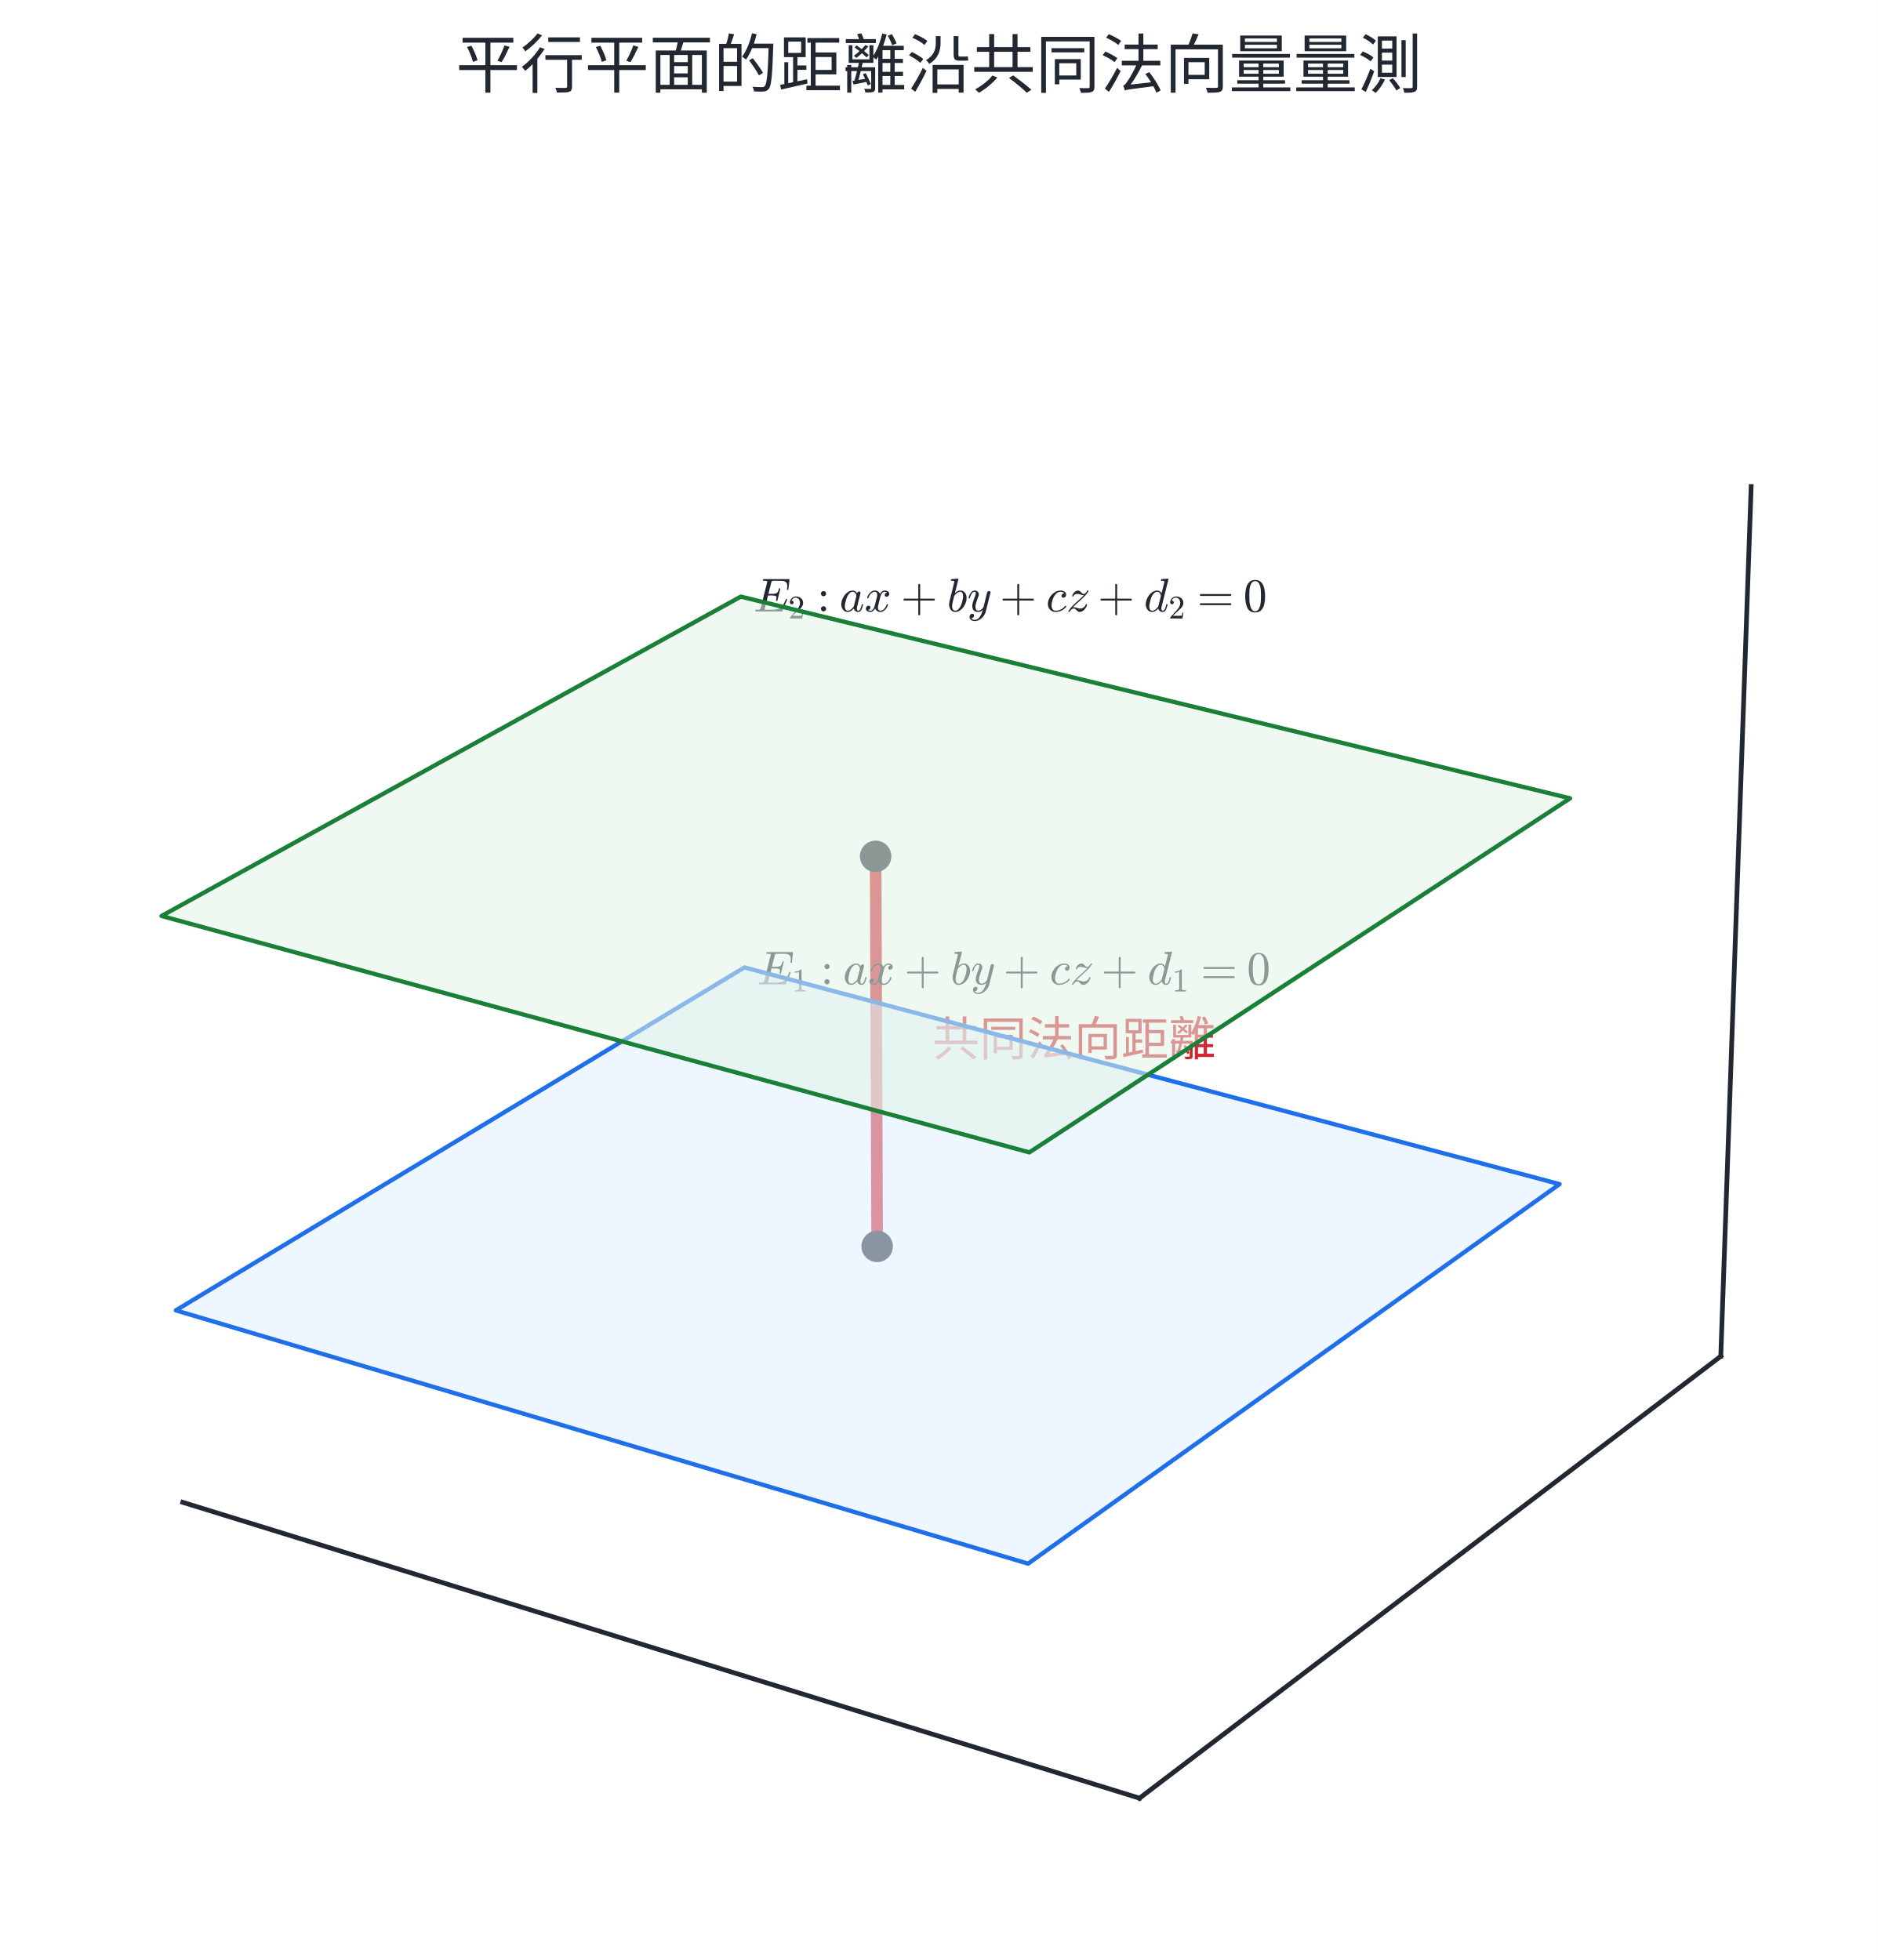
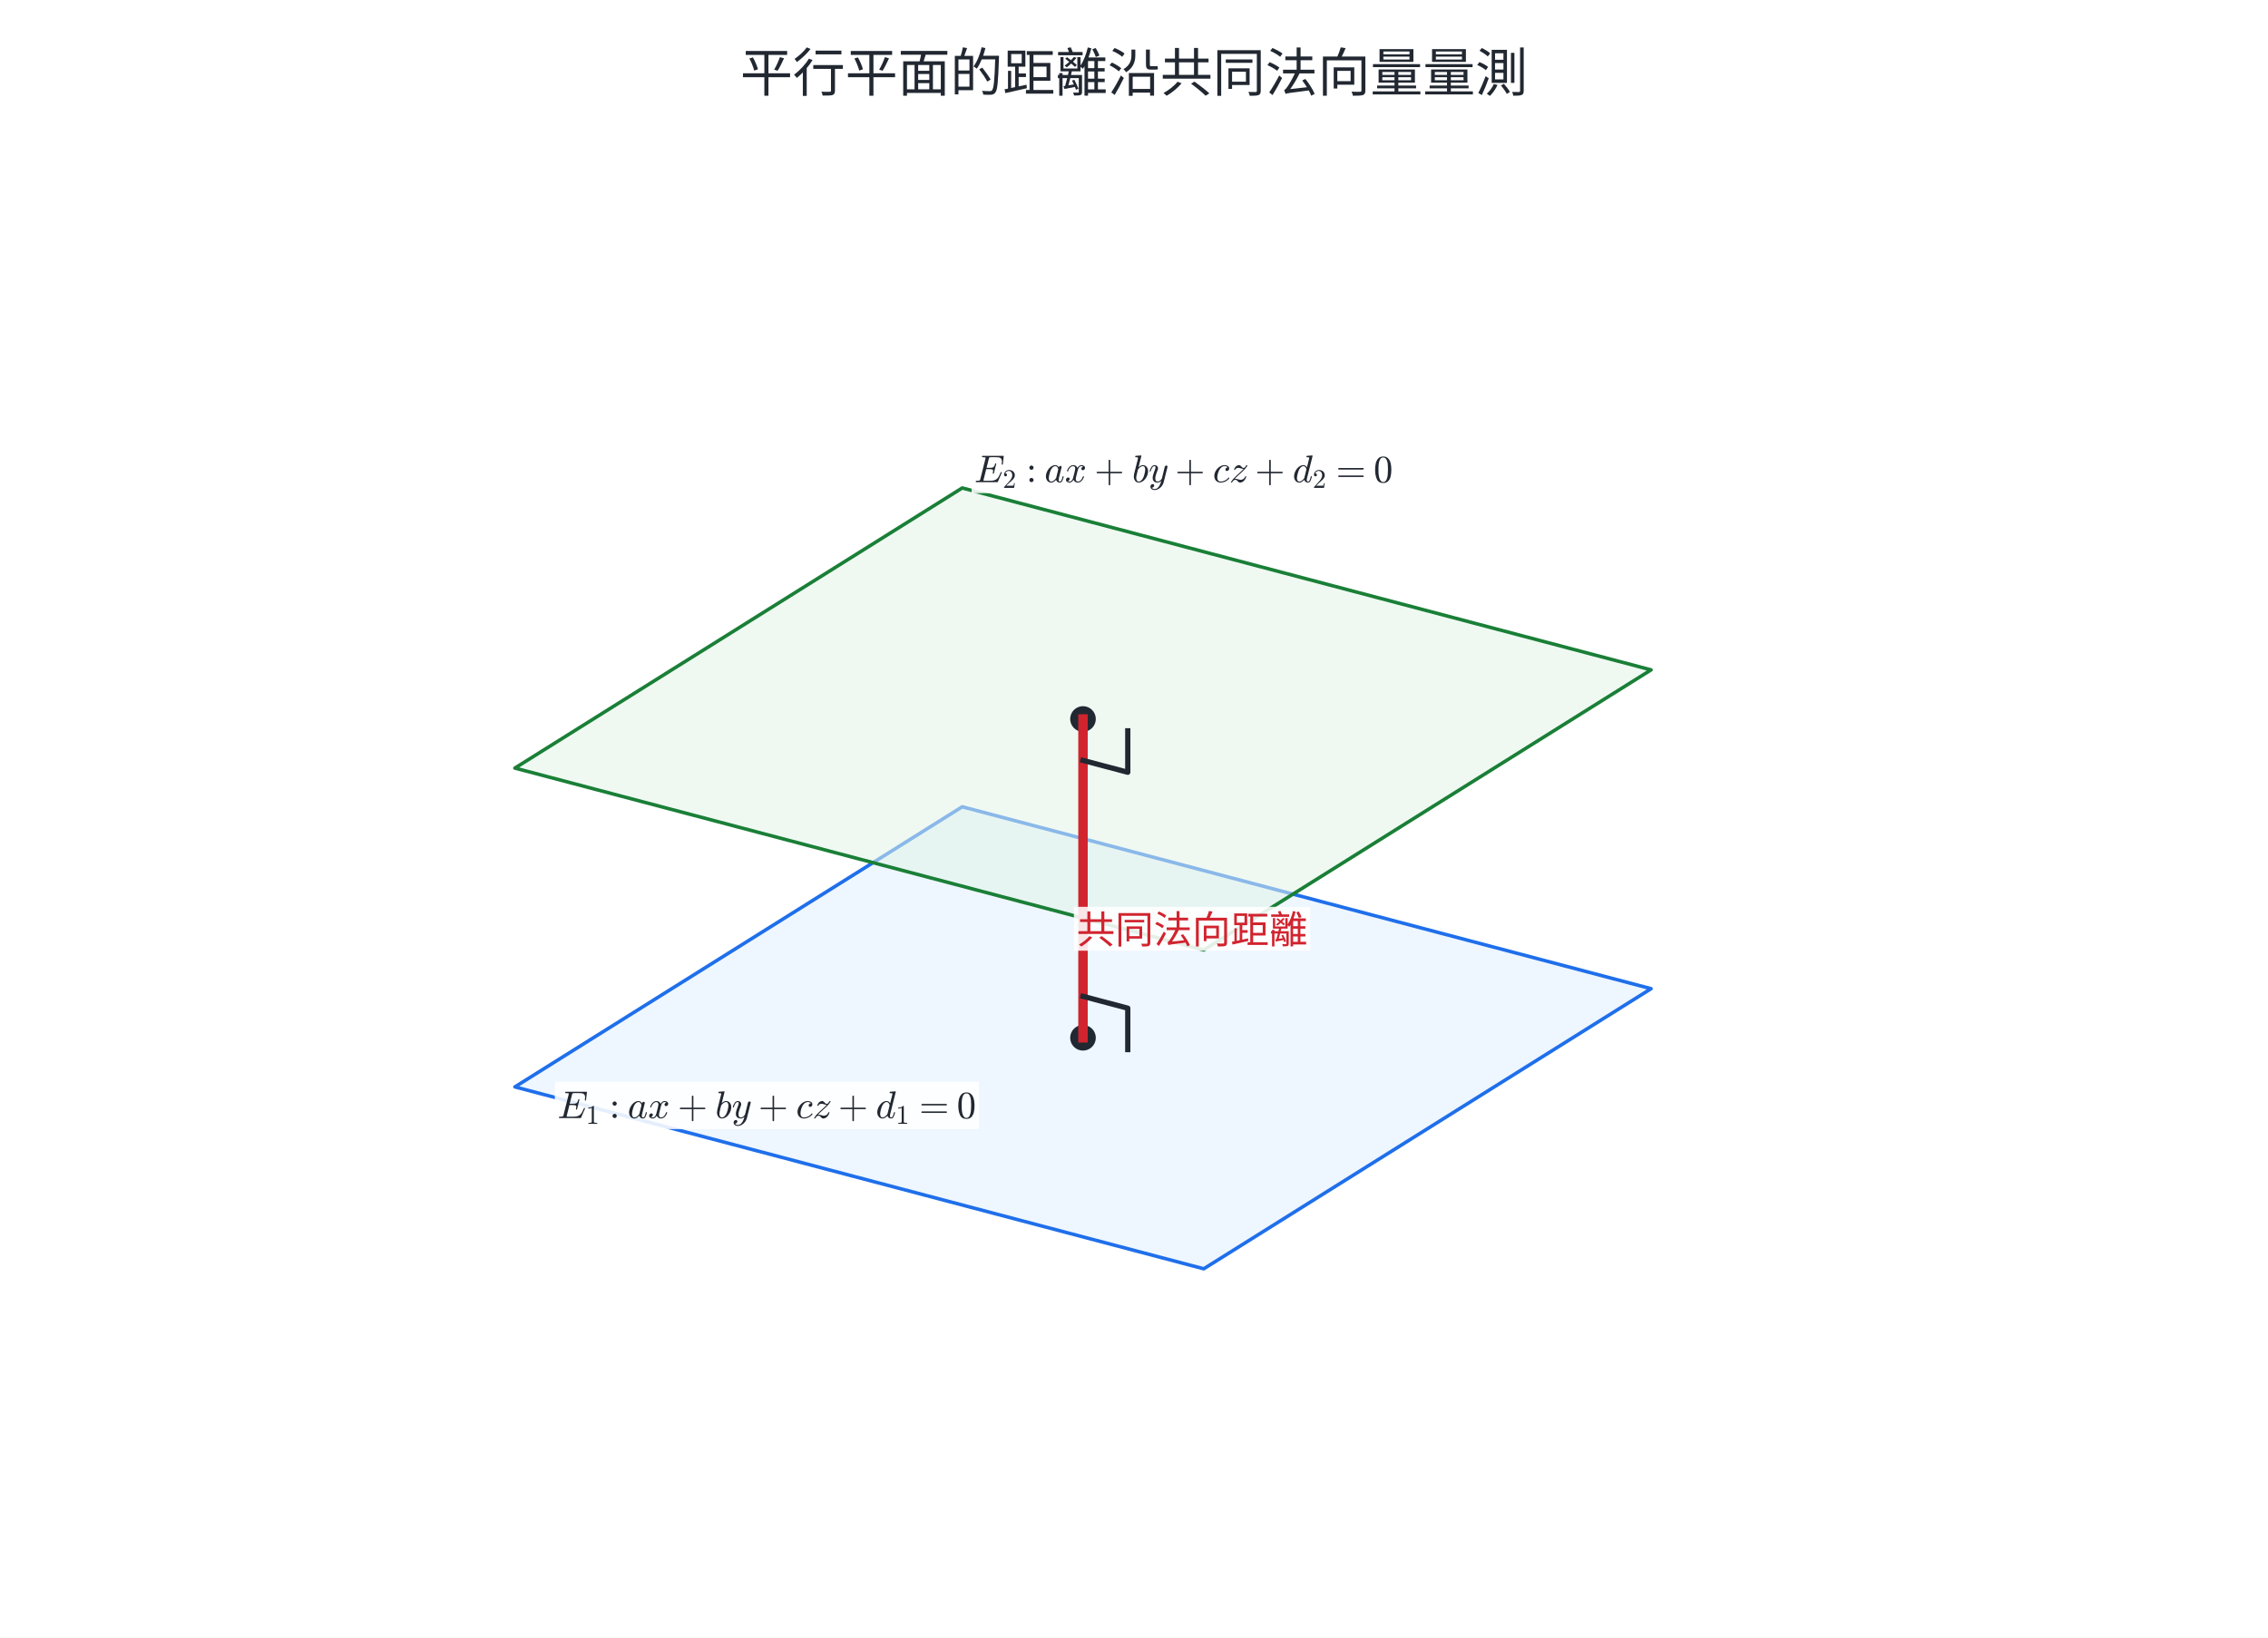
- <svg xmlns="http://www.w3.org/2000/svg" xmlns:xlink="http://www.w3.org/1999/xlink" width="437.28pt" height="456.48pt" viewBox="0 0 437.28 456.48" version="1.1">
+ <svg xmlns="http://www.w3.org/2000/svg" xmlns:xlink="http://www.w3.org/1999/xlink" width="648pt" height="468pt" viewBox="0 0 648 468" version="1.1">
  <defs>
    <style type="text/css">*{stroke-linejoin: round; stroke-linecap: butt}</style>
  </defs>
  <g id="figure_1">
    <g id="patch_1">
-       <path d="M 0 456.48 L 437.28 456.48 L 437.28 0 L 0 0 z " style="fill: #ffffff" />
+       <path d="M 0 468 L 648 468 L 648 0 L 0 0 z " style="fill: #ffffff" />
    </g>
    <g id="patch_2">
-       <path d="M 7.2 449.28 L 430.08 449.28 L 430.08 26.4 L 7.2 26.4 z " style="fill: #ffffff" />
-     </g>
-     <g id="pane3d_1">
-       <g id="patch_3">
-         <path d="M 42.563 349.89 L 188.842 257.956 L 187.496 64.252 L 35.037 142.22 " style="fill: none; opacity: 0" />
-       </g>
-     </g>
-     <g id="pane3d_2">
-       <g id="patch_4">
-         <path d="M 188.842 257.956 L 400.7 315.87 L 407.773 113.307 L 187.496 64.252 " style="fill: none; opacity: 0" />
-       </g>
-     </g>
-     <g id="pane3d_3">
-       <g id="patch_5">
-         <path d="M 42.563 349.89 L 265.34 418.794 L 400.7 315.87 L 188.842 257.956 " style="fill: none; opacity: 0" />
-       </g>
-     </g>
-     <g id="axis3d_1">
-       <g id="line2d_1">
-         <path d="M 42.563 349.89 L 265.34 418.794 " style="fill: none; stroke: #222831; stroke-width: 1.1; stroke-linecap: square" />
-       </g>
-     </g>
-     <g id="axis3d_2">
-       <g id="line2d_2">
-         <path d="M 400.7 315.87 L 265.34 418.794 " style="fill: none; stroke: #222831; stroke-width: 1.1; stroke-linecap: square" />
-       </g>
-     </g>
-     <g id="axis3d_3">
-       <g id="line2d_3">
-         <path d="M 400.7 315.87 L 407.773 113.307 " style="fill: none; stroke: #222831; stroke-width: 1.1; stroke-linecap: square" />
-       </g>
+       <path d="M 112.56 455.04 L 535.44 455.04 L 535.44 32.16 L 112.56 32.16 z " style="fill: #ffffff" />
    </g>
    <g id="axes_1">
-       <g id="line2d_4">
-         <path d="M 204.254 290.28 L 203.894 199.438 " clip-path="url(#p8ca5de305f)" style="fill: none; stroke: #d1242f; stroke-width: 2.7; stroke-linecap: square" />
+       <g id="Poly3DCollection_1">
+         <defs>
+           <path id="ma5ad730519" d="M 147.113 -157.382 L 343.926 -105.397 L 471.738 -185.447 L 274.925 -237.433 z " style="stroke: #1f6feb" />
+         </defs>
+         <g clip-path="url(#p10d3ced68f)">
+           <use xlink:href="#ma5ad730519" x="0" y="468" style="fill: #dfeeff; fill-opacity: 0.55; stroke: #1f6feb" />
+         </g>
+       </g>
+       <g id="Poly3DCollection_2">
+         <defs>
+           <path id="m29f1e0d030" d="M 147.113 -248.495 L 343.926 -196.51 L 471.738 -276.561 L 274.925 -328.546 z " style="stroke: #1a7f37" />
+         </defs>
+         <g clip-path="url(#p10d3ced68f)">
+           <use xlink:href="#m29f1e0d030" x="0" y="468" style="fill: #e2f3e7; fill-opacity: 0.55; stroke: #1a7f37" />
+         </g>
      </g>
      <g id="Path3DCollection_1">
        <defs>
          <path id="m7be33abe9b" d="M 0 3.162 C 0.839 3.162 1.643 2.829 2.236 2.236 C 2.829 1.643 3.162 0.839 3.162 0 C 3.162 -0.839 2.829 -1.643 2.236 -2.236 C 1.643 -2.829 0.839 -3.162 0 -3.162 C -0.839 -3.162 -1.643 -2.829 -2.236 -2.236 C -2.829 -1.643 -3.162 -0.839 -3.162 0 C -3.162 0.839 -2.829 1.643 -2.236 2.236 C -1.643 2.829 -0.839 3.162 0 3.162 z " style="stroke: #222831" />
        </defs>
-         <g clip-path="url(#p8ca5de305f)">
-           <use xlink:href="#m7be33abe9b" x="204.254" y="290.28" style="fill: #222831; stroke: #222831" />
+         <g clip-path="url(#p10d3ced68f)">
+           <use xlink:href="#m7be33abe9b" x="309.426" y="296.585" style="fill: #222831; stroke: #222831" />
        </g>
      </g>
+       <g id="Path3DCollection_2">
+         <g clip-path="url(#p10d3ced68f)">
+           <use xlink:href="#m7be33abe9b" x="309.426" y="205.472" style="fill: #222831; stroke: #222831" />
+         </g>
+       </g>
+       <g id="line2d_1">
+         <path d="M 309.426 296.585 L 309.426 205.472 " clip-path="url(#p10d3ced68f)" style="fill: none; stroke: #d1242f; stroke-width: 2.7; stroke-linecap: square" />
+       </g>
+       <g id="line2d_2">
+         <path d="M 322.218 299.964 L 322.218 288.12 L 309.426 284.74 " clip-path="url(#p10d3ced68f)" style="fill: none; stroke: #222831; stroke-width: 1.5; stroke-linecap: square" />
+       </g>
+       <g id="line2d_3">
+         <path d="M 322.218 208.851 L 322.218 220.696 L 309.426 217.317 " clip-path="url(#p10d3ced68f)" style="fill: none; stroke: #222831; stroke-width: 1.5; stroke-linecap: square" />
+       </g>
      <g id="text_1">
-         <g style="fill: #d1242f" transform="translate(217.1008 245.8679) scale(0.11 -0.11)">
+         <g id="patch_3">
+           <path d="M 306.832 271.699 L 374.372 271.699 L 374.372 259.159 L 306.832 259.159 z " style="fill: #ffffff; opacity: 0.88" />
+         </g>
+         <g style="fill: #d1242f" transform="translate(307.6023 269.6087) scale(0.11 -0.11)">
          <defs>
            <path id="NotoSansCJKtc-Regular-2aa6" d="M 3757 960 C 4365 512 5146 -128 5530 -512 L 5984 -218 C 5568 173 4768 781 4179 1210 L 3757 960 z M 2106 1197 C 1747 717 1024 160 397 -179 C 506 -262 678 -416 774 -518 C 1421 -147 2144 448 2605 1005 L 2106 1197 z M 570 4019 L 570 3558 L 1792 3558 L 1792 2035 L 307 2035 L 307 1568 L 6118 1568 L 6118 2035 L 4608 2035 L 4608 3558 L 5888 3558 L 5888 4019 L 4608 4019 L 4608 5318 L 4115 5318 L 4115 4019 L 2285 4019 L 2285 5318 L 1792 5318 L 1792 4019 L 570 4019 z M 2285 2035 L 2285 3558 L 4115 3558 L 4115 2035 L 2285 2035 z " transform="scale(0.015625)" />
            <path id="NotoSansCJKtc-Regular-2eb1" d="M 1587 3917 L 1587 3501 L 4838 3501 L 4838 3917 L 1587 3917 z M 2355 2419 L 4045 2419 L 4045 1203 L 2355 1203 L 2355 2419 z M 1914 2829 L 1914 326 L 2355 326 L 2355 794 L 4493 794 L 4493 2829 L 1914 2829 z M 563 5043 L 563 -525 L 1030 -525 L 1030 4589 L 5376 4589 L 5376 102 C 5376 -13 5338 -51 5222 -58 C 5114 -58 4742 -64 4339 -51 C 4416 -173 4486 -390 4512 -518 C 5062 -518 5389 -506 5581 -429 C 5779 -352 5850 -198 5850 96 L 5850 5043 L 563 5043 z " transform="scale(0.015625)" />
            <path id="NotoSansCJKtc-Regular-5acf" d="M 608 4960 C 1037 4768 1562 4461 1824 4237 L 2099 4640 C 1830 4851 1293 5139 877 5306 L 608 4960 z M 269 3219 C 685 3040 1197 2739 1453 2528 L 1722 2925 C 1459 3136 934 3411 531 3578 L 269 3219 z M 486 -102 L 890 -429 C 1267 166 1715 966 2054 1645 L 1702 1958 C 1331 1235 826 390 486 -102 z M 2470 -288 C 2643 -211 2912 -166 5306 134 C 5434 -102 5536 -326 5600 -506 L 6022 -288 C 5830 211 5344 973 4890 1536 L 4506 1350 C 4698 1101 4896 813 5075 525 L 3046 301 C 3443 838 3846 1523 4179 2208 L 5997 2208 L 5997 2662 L 4307 2662 L 4307 3821 L 5734 3821 L 5734 4275 L 4307 4275 L 4307 5376 L 3827 5376 L 3827 4275 L 2451 4275 L 2451 3821 L 3827 3821 L 3827 2662 L 2170 2662 L 2170 2208 L 3603 2208 C 3283 1485 2854 800 2714 608 C 2554 371 2432 224 2304 192 C 2362 58 2445 -186 2470 -288 z " transform="scale(0.015625)" />
            <path id="NotoSansCJKtc-Regular-2eb8" d="M 2803 5389 C 2714 5062 2554 4614 2394 4269 L 634 4269 L 634 -512 L 1107 -512 L 1107 3802 L 5325 3802 L 5325 128 C 5325 13 5286 -26 5158 -26 C 5024 -32 4582 -38 4122 -13 C 4192 -154 4262 -378 4288 -512 C 4877 -512 5274 -506 5504 -429 C 5728 -346 5805 -192 5805 128 L 5805 4269 L 2925 4269 C 3085 4576 3258 4947 3398 5293 L 2803 5389 z M 2387 2522 L 4006 2522 L 4006 1267 L 2387 1267 L 2387 2522 z M 1946 2950 L 1946 371 L 2387 371 L 2387 832 L 4454 832 L 4454 2950 L 1946 2950 z " transform="scale(0.015625)" />
            <path id="NotoSansCJKtc-Regular-f56e" d="M 1030 4570 L 2310 4570 L 2310 3450 L 1030 3450 L 1030 4570 z M 2931 4922 L 2931 4467 L 3270 4467 L 3270 192 L 2829 192 L 2829 -262 L 6163 -262 L 6163 192 L 3744 192 L 3744 1312 L 5805 1312 L 5805 3488 L 3744 3488 L 3744 4467 L 6093 4467 L 6093 4922 L 2931 4922 z M 3744 3040 L 5338 3040 L 5338 1754 L 3744 1754 L 3744 3040 z M 224 275 L 314 -192 C 1024 -32 2010 192 2938 403 L 2899 832 L 1939 627 L 1939 1766 L 2829 1766 L 2829 2202 L 1939 2202 L 1939 3027 L 2758 3027 L 2758 4992 L 602 4992 L 602 3027 L 1510 3027 L 1510 538 L 1024 435 L 1024 2522 L 640 2522 L 640 352 L 224 275 z " transform="scale(0.015625)" />
            <path id="NotoSansCJKtc-Regular-a997" d="M 4518 5158 C 4678 4864 4870 4461 4947 4211 L 5389 4390 C 5299 4634 5107 5011 4934 5306 L 4518 5158 z M 1478 5306 C 1549 5158 1613 4979 1664 4819 L 346 4819 L 346 4422 L 3334 4422 L 3334 4819 L 2125 4819 C 2067 4998 1971 5222 1888 5395 L 1478 5306 z M 1005 659 L 1126 307 L 2394 563 L 2528 218 L 2829 339 C 2733 614 2515 1082 2330 1434 L 2042 1338 L 2266 870 L 1606 755 L 1830 1638 L 2867 1638 L 2867 -38 C 2867 -109 2842 -128 2771 -134 C 2694 -134 2451 -134 2176 -122 C 2227 -230 2278 -384 2291 -486 C 2675 -486 2918 -486 3066 -429 C 3226 -365 3264 -256 3264 -45 L 3264 2022 L 1920 2022 L 2022 2458 L 3085 2458 L 3085 3014 C 3181 2938 3309 2835 3366 2771 C 3437 2874 3501 2982 3565 3091 L 3565 -499 L 3994 -499 L 3994 -179 L 6150 -179 L 6150 262 L 5203 262 L 5203 1152 L 6029 1152 L 6029 1568 L 5203 1568 L 5203 2445 L 6022 2445 L 6022 2854 L 5203 2854 L 5203 3718 L 6106 3718 L 6106 4154 L 4051 4154 C 4186 4512 4307 4896 4403 5274 L 3968 5376 C 3776 4563 3469 3750 3085 3181 L 3085 4205 L 2694 4205 L 2694 2810 L 1005 2810 L 1005 4205 L 634 4205 L 634 2458 L 1645 2458 L 1549 2022 L 890 2022 L 890 2246 L 486 2246 L 486 2022 L 320 2022 L 320 1638 L 486 1638 L 486 -506 L 890 -506 L 890 1638 L 1459 1638 C 1376 1293 1286 960 1203 685 L 1005 659 z M 2285 4218 C 2176 4090 2054 3955 1920 3821 L 1434 4192 L 1216 4000 C 1376 3885 1542 3757 1709 3622 C 1523 3450 1325 3290 1139 3155 C 1216 3110 1350 3008 1402 2950 C 1574 3078 1766 3245 1952 3418 C 2131 3264 2291 3117 2406 3002 L 2630 3226 C 2515 3341 2349 3482 2163 3629 C 2317 3789 2464 3949 2592 4102 L 2285 4218 z M 3994 2445 L 4768 2445 L 4768 1568 L 3994 1568 L 3994 2445 z M 3994 2854 L 3994 3718 L 4768 3718 L 4768 2854 L 3994 2854 z M 3994 1152 L 4768 1152 L 4768 262 L 3994 262 L 3994 1152 z " transform="scale(0.015625)" />
          </defs>
          <use xlink:href="#NotoSansCJKtc-Regular-2aa6" />
          <use xlink:href="#NotoSansCJKtc-Regular-2eb1" transform="translate(100 0)" />
          <use xlink:href="#NotoSansCJKtc-Regular-5acf" transform="translate(200 0)" />
          <use xlink:href="#NotoSansCJKtc-Regular-2eb8" transform="translate(300 0)" />
          <use xlink:href="#NotoSansCJKtc-Regular-f56e" transform="translate(400 0)" />
          <use xlink:href="#NotoSansCJKtc-Regular-a997" transform="translate(500 0)" />
        </g>
      </g>
      <g id="text_2">
-         <g style="fill: #222831" transform="translate(176.2527 229.3197) scale(0.11 -0.11)">
+         <g id="patch_4">
+           <path d="M 158.517 322.668 L 279.737 322.668 L 279.737 309.138 L 158.517 309.138 z " style="fill: #ffffff; opacity: 0.88" />
+         </g>
+         <g style="fill: #222831" transform="translate(159.2868 319.5878) scale(0.11 -0.11)">
          <defs>
            <path id="Cmmi10-6f" d="M 300 0 Q 238 0 238 84 Q 241 100 250 139 Q 259 178 276 201 Q 294 225 319 225 Q 709 225 863 269 Q 947 297 984 441 L 1863 3956 Q 1875 4019 1875 4044 Q 1875 4113 1797 4122 Q 1678 4147 1338 4147 Q 1275 4147 1275 4231 Q 1278 4247 1287 4286 Q 1297 4325 1314 4348 Q 1331 4372 1356 4372 L 4825 4372 Q 4891 4372 4891 4288 L 4738 2963 Q 4738 2947 4714 2926 Q 4691 2906 4672 2906 L 4616 2906 Q 4550 2906 4550 2988 Q 4588 3300 4588 3450 Q 4588 3706 4500 3848 Q 4413 3991 4267 4053 Q 4122 4116 3945 4131 Q 3769 4147 3481 4147 L 2753 4147 Q 2578 4147 2522 4117 Q 2466 4088 2419 3928 L 2034 2381 L 2534 2381 Q 2859 2381 3025 2426 Q 3191 2472 3287 2615 Q 3384 2759 3463 3072 Q 3469 3094 3486 3111 Q 3503 3128 3525 3128 L 3584 3128 Q 3647 3128 3647 3047 L 3250 1466 Q 3238 1409 3188 1409 L 3128 1409 Q 3066 1409 3066 1491 Q 3128 1747 3128 1869 Q 3128 2056 2959 2106 Q 2791 2156 2509 2156 L 1978 2156 L 1544 416 Q 1516 338 1516 275 Q 1516 225 1734 225 L 2509 225 Q 2972 225 3259 297 Q 3547 369 3736 526 Q 3925 684 4062 928 Q 4200 1172 4397 1638 Q 4409 1678 4453 1678 L 4513 1678 Q 4538 1678 4556 1656 Q 4575 1634 4575 1606 Q 4575 1594 4569 1581 L 3909 38 Q 3897 0 3859 0 L 300 0 z " transform="scale(0.015625)" />
            <path id="Cmr10-64" d="M 594 0 L 594 225 Q 1394 225 1394 428 L 1394 3788 Q 1063 3628 556 3628 L 556 3853 Q 1341 3853 1741 4263 L 1831 4263 Q 1853 4263 1873 4245 Q 1894 4228 1894 4206 L 1894 428 Q 1894 225 2694 225 L 2694 0 L 594 0 z " transform="scale(0.015625)" />
            <path id="Cmr10-55" d="M 538 353 Q 538 497 644 600 Q 750 703 891 703 Q 978 703 1062 656 Q 1147 609 1194 525 Q 1241 441 1241 353 Q 1241 213 1137 106 Q 1034 0 891 0 Q 750 0 644 106 Q 538 213 538 353 z M 538 2406 Q 538 2497 584 2578 Q 631 2659 714 2709 Q 797 2759 891 2759 Q 981 2759 1064 2709 Q 1147 2659 1194 2578 Q 1241 2497 1241 2406 Q 1241 2263 1139 2158 Q 1038 2053 891 2053 Q 747 2053 642 2158 Q 538 2263 538 2406 z " transform="scale(0.015625)" />
            <path id="Cmmi10-79" d="M 1113 -72 Q 709 -72 476 233 Q 244 538 244 953 Q 244 1363 456 1803 Q 669 2244 1030 2536 Q 1391 2828 1806 2828 Q 1997 2828 2147 2725 Q 2297 2622 2381 2444 Q 2453 2700 2663 2700 Q 2744 2700 2798 2651 Q 2853 2603 2853 2522 Q 2853 2503 2851 2493 Q 2850 2484 2847 2472 L 2400 684 Q 2356 494 2356 372 Q 2356 97 2541 97 Q 2741 97 2845 351 Q 2950 606 3022 941 Q 3034 978 3072 978 L 3150 978 Q 3175 978 3190 956 Q 3206 934 3206 916 Q 3094 469 2961 198 Q 2828 -72 2528 -72 Q 2313 -72 2147 54 Q 1981 181 1941 391 Q 1528 -72 1113 -72 z M 1119 97 Q 1350 97 1567 270 Q 1784 444 1941 678 Q 1947 684 1947 697 L 2291 2088 L 2297 2106 Q 2259 2334 2132 2498 Q 2006 2663 1791 2663 Q 1575 2663 1389 2486 Q 1203 2309 1075 2069 Q 950 1813 836 1366 Q 722 919 722 672 Q 722 450 817 273 Q 913 97 1119 97 z " transform="scale(0.015625)" />
            <path id="Cmmi10-3f" d="M 500 184 Q 613 97 819 97 Q 1019 97 1172 289 Q 1325 481 1381 709 L 1672 1844 Q 1741 2153 1741 2266 Q 1741 2425 1652 2544 Q 1563 2663 1403 2663 Q 1200 2663 1022 2536 Q 844 2409 722 2214 Q 600 2019 550 1819 Q 538 1778 500 1778 L 422 1778 Q 372 1778 372 1838 L 372 1856 Q 434 2094 584 2320 Q 734 2547 951 2687 Q 1169 2828 1416 2828 Q 1650 2828 1839 2703 Q 2028 2578 2106 2363 Q 2216 2559 2386 2693 Q 2556 2828 2759 2828 Q 2897 2828 3040 2779 Q 3184 2731 3275 2631 Q 3366 2531 3366 2381 Q 3366 2219 3261 2101 Q 3156 1984 2994 1984 Q 2891 1984 2822 2050 Q 2753 2116 2753 2216 Q 2753 2350 2845 2451 Q 2938 2553 3066 2572 Q 2950 2663 2747 2663 Q 2541 2663 2389 2472 Q 2238 2281 2175 2047 L 1894 916 Q 1825 659 1825 494 Q 1825 331 1917 214 Q 2009 97 2163 97 Q 2463 97 2698 361 Q 2934 625 3009 941 Q 3022 978 3059 978 L 3138 978 Q 3163 978 3178 961 Q 3194 944 3194 922 Q 3194 916 3188 903 Q 3097 522 2806 225 Q 2516 -72 2150 -72 Q 1916 -72 1727 54 Q 1538 181 1459 397 Q 1359 209 1182 68 Q 1006 -72 806 -72 Q 669 -72 523 -23 Q 378 25 287 125 Q 197 225 197 378 Q 197 528 301 651 Q 406 775 563 775 Q 669 775 741 711 Q 813 647 813 544 Q 813 409 723 309 Q 634 209 500 184 z " transform="scale(0.015625)" />
            <path id="Cmr10-4c" d="M 481 1472 Q 428 1472 393 1512 Q 359 1553 359 1600 Q 359 1647 393 1687 Q 428 1728 481 1728 L 2363 1728 L 2363 3616 Q 2363 3666 2400 3698 Q 2438 3731 2491 3731 Q 2538 3731 2578 3698 Q 2619 3666 2619 3616 L 2619 1728 L 4500 1728 Q 4547 1728 4581 1687 Q 4616 1647 4616 1600 Q 4616 1553 4581 1512 Q 4547 1472 4500 1472 L 2619 1472 L 2619 -416 Q 2619 -466 2578 -498 Q 2538 -531 2491 -531 Q 2438 -531 2400 -498 Q 2363 -466 2363 -416 L 2363 1472 L 481 1472 z " transform="scale(0.015625)" />
            <path id="Cmmi10-4b" d="M 1106 -72 Q 719 -72 503 231 Q 288 534 288 941 Q 288 1000 317 1173 Q 347 1347 347 1388 L 966 3872 Q 991 3981 997 4044 Q 997 4147 581 4147 Q 519 4147 519 4231 Q 522 4247 533 4287 Q 544 4328 561 4350 Q 578 4372 609 4372 L 1472 4441 Q 1550 4441 1550 4359 L 1075 2472 Q 1438 2828 1806 2828 Q 2078 2828 2273 2684 Q 2469 2541 2566 2306 Q 2663 2072 2663 1806 Q 2663 1497 2542 1167 Q 2422 838 2209 555 Q 1997 272 1712 100 Q 1428 -72 1106 -72 z M 1119 97 Q 1338 97 1528 280 Q 1719 463 1838 691 Q 1966 947 2077 1386 Q 2188 1825 2188 2088 Q 2188 2316 2092 2489 Q 1997 2663 1791 2663 Q 1559 2663 1348 2492 Q 1138 2322 978 2088 L 800 1363 Q 697 959 691 716 Q 691 475 795 286 Q 900 97 1119 97 z " transform="scale(0.015625)" />
            <path id="Cmmi10-72" d="M 538 -916 Q 672 -1147 1006 -1147 Q 1309 -1147 1531 -934 Q 1753 -722 1889 -420 Q 2025 -119 2100 197 Q 1816 -72 1484 -72 Q 1231 -72 1053 15 Q 875 103 776 276 Q 678 450 678 697 Q 678 906 734 1126 Q 791 1347 892 1617 Q 994 1888 1069 2088 Q 1153 2322 1153 2472 Q 1153 2663 1013 2663 Q 759 2663 595 2402 Q 431 2141 353 1819 Q 341 1778 300 1778 L 225 1778 Q 172 1778 172 1838 L 172 1856 Q 275 2238 487 2533 Q 700 2828 1025 2828 Q 1253 2828 1411 2678 Q 1569 2528 1569 2297 Q 1569 2178 1516 2047 Q 1488 1969 1388 1706 Q 1288 1444 1234 1272 Q 1181 1100 1147 934 Q 1113 769 1113 603 Q 1113 391 1203 244 Q 1294 97 1491 97 Q 1888 97 2203 581 L 2688 2553 Q 2709 2638 2787 2698 Q 2866 2759 2956 2759 Q 3034 2759 3092 2709 Q 3150 2659 3150 2578 Q 3150 2541 3144 2528 L 2509 -19 Q 2425 -347 2200 -647 Q 1975 -947 1658 -1130 Q 1341 -1313 997 -1313 Q 831 -1313 668 -1248 Q 506 -1184 406 -1056 Q 306 -928 306 -756 Q 306 -581 409 -453 Q 513 -325 684 -325 Q 788 -325 858 -389 Q 928 -453 928 -556 Q 928 -703 818 -812 Q 709 -922 563 -922 Q 556 -919 550 -917 Q 544 -916 538 -916 z " transform="scale(0.015625)" />
            <path id="Cmmi10-7f" d="M 750 763 Q 750 484 892 290 Q 1034 97 1300 97 Q 1681 97 2032 272 Q 2384 447 2606 756 Q 2625 775 2656 775 Q 2688 775 2720 739 Q 2753 703 2753 672 Q 2753 647 2741 634 Q 2506 306 2109 117 Q 1713 -72 1288 -72 Q 981 -72 747 73 Q 513 219 384 462 Q 256 706 256 1013 Q 256 1444 497 1869 Q 738 2294 1138 2561 Q 1538 2828 1978 2828 Q 2266 2828 2495 2689 Q 2725 2550 2725 2278 Q 2725 2103 2623 1979 Q 2522 1856 2350 1856 Q 2247 1856 2176 1920 Q 2106 1984 2106 2088 Q 2106 2238 2215 2344 Q 2325 2450 2472 2450 L 2484 2450 Q 2409 2559 2267 2611 Q 2125 2663 1972 2663 Q 1597 2663 1315 2342 Q 1034 2022 892 1576 Q 750 1131 750 763 z " transform="scale(0.015625)" />
            <path id="Cmmi10-46" d="M 313 -72 Q 263 -72 263 -13 Q 263 19 275 31 Q 447 328 689 598 Q 931 869 1239 1145 Q 1547 1422 1858 1700 Q 2169 1978 2363 2194 L 2338 2194 Q 2197 2194 1925 2284 Q 1653 2375 1497 2375 Q 1328 2375 1168 2301 Q 1009 2228 966 2075 Q 956 2028 916 2028 L 838 2028 Q 788 2028 788 2094 L 788 2113 Q 838 2300 952 2462 Q 1066 2625 1233 2726 Q 1400 2828 1581 2828 Q 1709 2828 1793 2770 Q 1878 2713 1990 2591 Q 2103 2469 2173 2416 Q 2244 2363 2350 2363 Q 2491 2363 2602 2491 Q 2713 2619 2822 2809 Q 2841 2828 2869 2828 L 2944 2828 Q 2966 2828 2980 2812 Q 2994 2797 2994 2772 Q 2994 2750 2981 2731 Q 2809 2434 2579 2176 Q 2350 1919 1979 1586 Q 1609 1253 1354 1023 Q 1100 794 878 550 Q 928 563 1013 563 Q 1169 563 1439 473 Q 1709 384 1856 384 Q 2016 384 2178 453 Q 2341 522 2459 647 Q 2578 772 2619 934 Q 2634 978 2669 978 L 2747 978 Q 2772 978 2787 958 Q 2803 938 2803 916 Q 2803 909 2797 897 Q 2738 653 2591 433 Q 2444 213 2230 70 Q 2016 -72 1772 -72 Q 1650 -72 1565 -15 Q 1481 41 1367 164 Q 1253 288 1181 342 Q 1109 397 1006 397 Q 688 397 434 -50 Q 413 -72 391 -72 L 313 -72 z " transform="scale(0.015625)" />
            <path id="Cmmi10-51" d="M 1113 -72 Q 709 -72 476 233 Q 244 538 244 953 Q 244 1363 456 1803 Q 669 2244 1030 2536 Q 1391 2828 1806 2828 Q 1994 2828 2145 2723 Q 2297 2619 2381 2444 L 2741 3872 Q 2766 3981 2772 4044 Q 2772 4147 2356 4147 Q 2291 4147 2291 4231 Q 2294 4247 2305 4287 Q 2316 4328 2333 4350 Q 2350 4372 2381 4372 L 3244 4441 Q 3322 4441 3322 4359 L 2400 678 Q 2356 572 2356 372 Q 2356 97 2541 97 Q 2741 97 2845 351 Q 2950 606 3022 941 Q 3034 978 3072 978 L 3150 978 Q 3175 978 3190 956 Q 3206 934 3206 916 Q 3094 469 2961 198 Q 2828 -72 2528 -72 Q 2313 -72 2147 54 Q 1981 181 1941 391 Q 1528 -72 1113 -72 z M 1119 97 Q 1350 97 1567 270 Q 1784 444 1941 678 Q 1947 684 1947 703 L 2297 2113 Q 2259 2338 2131 2500 Q 2003 2663 1791 2663 Q 1575 2663 1389 2486 Q 1203 2309 1075 2069 Q 950 1813 836 1366 Q 722 919 722 672 Q 722 450 817 273 Q 913 97 1119 97 z " transform="scale(0.015625)" />
            <path id="Cmr10-29" d="M 481 850 Q 428 850 393 890 Q 359 931 359 978 Q 359 1031 393 1068 Q 428 1106 481 1106 L 4500 1106 Q 4547 1106 4581 1068 Q 4616 1031 4616 978 Q 4616 931 4581 890 Q 4547 850 4500 850 L 481 850 z M 481 2094 Q 428 2094 393 2131 Q 359 2169 359 2222 Q 359 2269 393 2309 Q 428 2350 481 2350 L 4500 2350 Q 4547 2350 4581 2309 Q 4616 2269 4616 2222 Q 4616 2169 4581 2131 Q 4547 2094 4500 2094 L 481 2094 z " transform="scale(0.015625)" />
            <path id="Cmr10-28" d="M 1600 -141 Q 816 -141 533 504 Q 250 1150 250 2041 Q 250 2597 351 3087 Q 453 3578 754 3920 Q 1056 4263 1600 4263 Q 2022 4263 2290 4056 Q 2559 3850 2700 3523 Q 2841 3197 2892 2823 Q 2944 2450 2944 2041 Q 2944 1491 2842 1011 Q 2741 531 2444 195 Q 2147 -141 1600 -141 z M 1600 25 Q 1956 25 2131 390 Q 2306 756 2347 1200 Q 2388 1644 2388 2144 Q 2388 2625 2347 3031 Q 2306 3438 2132 3767 Q 1959 4097 1600 4097 Q 1238 4097 1063 3765 Q 888 3434 847 3029 Q 806 2625 806 2144 Q 806 1788 823 1472 Q 841 1156 916 820 Q 991 484 1158 254 Q 1325 25 1600 25 z " transform="scale(0.015625)" />
          </defs>
          <use xlink:href="#Cmmi10-6f" transform="translate(0 0.609375)" />
          <use xlink:href="#Cmr10-64" transform="translate(73.7793 -14.39059) scale(0.7)" />
          <use xlink:href="#Cmr10-55" transform="translate(134.4998 0.609375)" />
          <use xlink:href="#Cmmi10-79" transform="translate(182.1854 0.609375)" />
          <use xlink:href="#Cmmi10-3f" transform="translate(234.9686 0.609375)" />
          <use xlink:href="#Cmr10-4c" transform="translate(312.0487 0.609375)" />
          <use xlink:href="#Cmmi10-4b" transform="translate(409.7343 0.609375)" />
          <use xlink:href="#Cmmi10-72" transform="translate(452.6542 0.609375)" />
          <use xlink:href="#Cmr10-4c" transform="translate(521.6777 0.609375)" />
          <use xlink:href="#Cmmi10-7f" transform="translate(619.3633 0.609375)" />
          <use xlink:href="#Cmmi10-46" transform="translate(662.5762 0.609375)" />
          <use xlink:href="#Cmr10-4c" transform="translate(729.0607 0.609375)" />
          <use xlink:href="#Cmmi10-51" transform="translate(826.7463 0.609375)" />
          <use xlink:href="#Cmr10-64" transform="translate(878.7482 -14.39059) scale(0.7)" />
          <use xlink:href="#Cmr10-29" transform="translate(939.4687 0.609375)" />
          <use xlink:href="#Cmr10-28" transform="translate(1037.154 0.609375)" />
        </g>
      </g>
      <g id="text_3">
-         <g style="fill: #222831" transform="translate(175.4393 142.4615) scale(0.11 -0.11)">
+         <g id="patch_5">
+           <path d="M 277.605 140.935 L 398.825 140.935 L 398.825 127.405 L 277.605 127.405 z " style="fill: #ffffff; opacity: 0.88" />
+         </g>
+         <g style="fill: #222831" transform="translate(278.3751 137.8554) scale(0.11 -0.11)">
          <defs>
            <path id="Cmr10-31" d="M 319 0 L 319 172 Q 319 188 331 206 L 1325 1306 Q 1550 1550 1690 1715 Q 1831 1881 1968 2097 Q 2106 2313 2186 2536 Q 2266 2759 2266 3009 Q 2266 3272 2169 3511 Q 2072 3750 1880 3894 Q 1688 4038 1416 4038 Q 1138 4038 916 3870 Q 694 3703 603 3438 Q 628 3444 672 3444 Q 816 3444 917 3347 Q 1019 3250 1019 3097 Q 1019 2950 917 2848 Q 816 2747 672 2747 Q 522 2747 420 2851 Q 319 2956 319 3097 Q 319 3338 409 3548 Q 500 3759 670 3923 Q 841 4088 1055 4175 Q 1269 4263 1509 4263 Q 1875 4263 2190 4108 Q 2506 3953 2690 3670 Q 2875 3388 2875 3009 Q 2875 2731 2753 2481 Q 2631 2231 2440 2026 Q 2250 1822 1953 1562 Q 1656 1303 1563 1216 L 838 519 L 1453 519 Q 1906 519 2211 526 Q 2516 534 2534 550 Q 2609 631 2688 1141 L 2875 1141 L 2694 0 L 319 0 z " transform="scale(0.015625)" />
          </defs>
          <use xlink:href="#Cmmi10-6f" transform="translate(0 0.609375)" />
          <use xlink:href="#Cmr10-31" transform="translate(73.7793 -14.39059) scale(0.7)" />
          <use xlink:href="#Cmr10-55" transform="translate(134.4998 0.609375)" />
          <use xlink:href="#Cmmi10-79" transform="translate(182.1854 0.609375)" />
          <use xlink:href="#Cmmi10-3f" transform="translate(234.9686 0.609375)" />
          <use xlink:href="#Cmr10-4c" transform="translate(312.0487 0.609375)" />
          <use xlink:href="#Cmmi10-4b" transform="translate(409.7343 0.609375)" />
          <use xlink:href="#Cmmi10-72" transform="translate(452.6542 0.609375)" />
          <use xlink:href="#Cmr10-4c" transform="translate(521.6777 0.609375)" />
          <use xlink:href="#Cmmi10-7f" transform="translate(619.3633 0.609375)" />
          <use xlink:href="#Cmmi10-46" transform="translate(662.5762 0.609375)" />
          <use xlink:href="#Cmr10-4c" transform="translate(729.0607 0.609375)" />
          <use xlink:href="#Cmmi10-51" transform="translate(826.7463 0.609375)" />
          <use xlink:href="#Cmr10-31" transform="translate(878.7482 -14.39059) scale(0.7)" />
          <use xlink:href="#Cmr10-29" transform="translate(939.4687 0.609375)" />
          <use xlink:href="#Cmr10-28" transform="translate(1037.154 0.609375)" />
        </g>
      </g>
      <g id="text_4">
-         <g style="fill: #222831" transform="translate(106.14 20.4) scale(0.15 -0.15)">
+         <g style="fill: #222831" transform="translate(211.5 26.16) scale(0.15 -0.15)">
          <defs>
            <path id="NotoSansCJKtc-Regular-41d6" d="M 1114 4032 C 1363 3558 1613 2938 1702 2554 L 2157 2714 C 2067 3085 1805 3699 1549 4160 L 1114 4032 z M 4832 4192 C 4672 3725 4378 3072 4134 2669 L 4550 2534 C 4800 2918 5101 3533 5338 4051 L 4832 4192 z M 333 2227 L 333 1747 L 2938 1747 L 2938 -506 L 3437 -506 L 3437 1747 L 6074 1747 L 6074 2227 L 3437 2227 L 3437 4467 L 5715 4467 L 5715 4947 L 672 4947 L 672 4467 L 2938 4467 L 2938 2227 L 333 2227 z " transform="scale(0.015625)" />
            <path id="NotoSansCJKtc-Regular-8f66" d="M 2784 4992 L 2784 4531 L 5933 4531 L 5933 4992 L 2784 4992 z M 1709 5382 C 1382 4915 762 4346 224 3981 C 307 3891 442 3706 506 3597 C 1082 4006 1741 4634 2170 5190 L 1709 5382 z M 2502 3226 L 2502 2765 L 4659 2765 L 4659 109 C 4659 6 4614 -26 4493 -32 C 4378 -38 3942 -38 3488 -19 C 3558 -160 3629 -358 3648 -493 C 4275 -493 4640 -493 4858 -422 C 5069 -339 5146 -192 5146 102 L 5146 2765 L 6112 2765 L 6112 3226 L 2502 3226 z M 1965 4006 C 1523 3277 819 2534 160 2061 C 256 1965 429 1754 499 1658 C 736 1850 986 2080 1229 2330 L 1229 -531 L 1702 -531 L 1702 2854 C 1971 3174 2214 3507 2419 3840 L 1965 4006 z " transform="scale(0.015625)" />
            <path id="NotoSansCJKtc-Regular-aaab" d="M 2490 2138 L 3846 2138 L 3846 1414 L 2490 1414 L 2490 2138 z M 2490 2528 L 2490 3238 L 3846 3238 L 3846 2528 L 2490 2528 z M 2490 1024 L 3846 1024 L 3846 275 L 2490 275 L 2490 1024 z M 371 4954 L 371 4493 L 2842 4493 C 2797 4230 2726 3930 2662 3686 L 666 3686 L 666 -512 L 1126 -512 L 1126 -173 L 5248 -173 L 5248 -512 L 5734 -512 L 5734 3686 L 3155 3686 L 3405 4493 L 6048 4493 L 6048 4954 L 371 4954 z M 1126 275 L 1126 3238 L 2048 3238 L 2048 275 L 1126 275 z M 5248 275 L 4288 275 L 4288 3238 L 5248 3238 L 5248 275 z " transform="scale(0.015625)" />
            <path id="NotoSansCJKtc-Regular-6c33" d="M 3533 2707 C 3885 2240 4320 1600 4512 1210 L 4922 1466 C 4710 1843 4269 2464 3904 2918 L 3533 2707 z M 1536 5389 C 1485 5082 1376 4659 1274 4346 L 557 4346 L 557 -346 L 998 -346 L 998 160 L 2784 160 L 2784 4346 L 1715 4346 C 1824 4621 1946 4979 2054 5299 L 1536 5389 z M 998 3917 L 2342 3917 L 2342 2566 L 998 2566 L 998 3917 z M 998 595 L 998 2144 L 2342 2144 L 2342 595 L 998 595 z M 3827 5402 C 3622 4518 3277 3635 2835 3066 C 2950 3002 3149 2867 3238 2790 C 3456 3098 3661 3488 3840 3923 L 5478 3923 C 5402 1357 5299 371 5094 154 C 5018 64 4947 45 4819 45 C 4672 45 4288 51 3866 83 C 3955 -38 4013 -243 4026 -378 C 4384 -397 4762 -410 4979 -390 C 5210 -365 5350 -314 5498 -122 C 5754 192 5843 1184 5939 4122 C 5946 4186 5946 4365 5946 4365 L 4013 4365 C 4115 4666 4211 4986 4288 5299 L 3827 5402 z " transform="scale(0.015625)" />
            <path id="NotoSansCJKtc-Regular-5ab0" d="M 2886 5114 L 2886 4416 C 2886 3872 2746 3213 1914 2726 C 2010 2656 2176 2464 2234 2355 C 3155 2899 3360 3731 3360 4403 L 3360 5114 L 2886 5114 z M 4659 5114 L 4659 3347 C 4659 2867 4755 2675 5216 2675 C 5306 2675 5651 2675 5760 2675 C 5888 2675 6035 2682 6112 2714 C 6093 2822 6086 2989 6074 3110 C 5984 3091 5843 3085 5747 3085 C 5658 3085 5350 3085 5261 3085 C 5152 3085 5133 3149 5133 3341 L 5133 5114 L 4659 5114 z M 557 4954 C 992 4774 1510 4467 1766 4237 L 2048 4634 C 1786 4858 1254 5146 826 5306 L 557 4954 z M 224 3206 C 621 3008 1107 2688 1357 2464 L 1645 2842 C 1402 3059 902 3354 506 3539 L 224 3206 z M 429 -102 L 845 -416 C 1210 179 1638 979 1965 1658 L 1600 1958 C 1248 1235 768 390 429 -102 z M 2573 2253 L 2573 -525 L 3040 -525 L 3040 -134 L 5165 -134 L 5165 -499 L 5645 -499 L 5645 2253 L 2573 2253 z M 3040 314 L 3040 1805 L 5165 1805 L 5165 314 L 3040 314 z " transform="scale(0.015625)" />
            <path id="NotoSansCJKtc-Regular-a108" d="M 1600 4256 L 4781 4256 L 4781 3904 L 1600 3904 L 1600 4256 z M 1600 4883 L 4781 4883 L 4781 4538 L 1600 4538 L 1600 4883 z M 1133 5171 L 1133 3616 L 5261 3616 L 5261 5171 L 1133 5171 z M 333 3341 L 333 2976 L 6074 2976 L 6074 3341 L 333 3341 z M 1472 1747 L 2957 1747 L 2957 1376 L 1472 1376 L 1472 1747 z M 3424 1747 L 4973 1747 L 4973 1376 L 3424 1376 L 3424 1747 z M 1472 2387 L 2957 2387 L 2957 2029 L 1472 2029 L 1472 2387 z M 3424 2387 L 4973 2387 L 4973 2029 L 3424 2029 L 3424 2387 z M 301 19 L 301 -352 L 6112 -352 L 6112 19 L 3424 19 L 3424 390 L 5587 390 L 5587 730 L 3424 730 L 3424 1082 L 5446 1082 L 5446 2688 L 1018 2688 L 1018 1082 L 2957 1082 L 2957 730 L 838 730 L 838 390 L 2957 390 L 2957 19 L 301 19 z " transform="scale(0.015625)" />
            <path id="NotoSansCJKtc-Regular-5cee" d="M 2413 3475 L 3437 3475 L 3437 2682 L 2413 2682 L 2413 3475 z M 2413 2278 L 3437 2278 L 3437 1478 L 2413 1478 L 2413 2278 z M 2413 4666 L 3437 4666 L 3437 3878 L 2413 3878 L 2413 4666 z M 2003 5088 L 2003 1056 L 3866 1056 L 3866 5088 L 2003 5088 z M 3136 742 C 3392 422 3712 -13 3846 -288 L 4230 -45 C 4083 218 3763 640 3494 941 L 3136 742 z M 2266 922 C 2074 480 1741 32 1408 -262 C 1510 -326 1702 -461 1786 -531 C 2131 -205 2490 307 2714 800 L 2266 922 z M 5466 5376 L 5466 90 C 5466 -19 5421 -51 5318 -58 C 5216 -58 4877 -64 4493 -51 C 4557 -186 4621 -390 4640 -512 C 5165 -512 5472 -499 5651 -416 C 5830 -346 5907 -211 5907 90 L 5907 5376 L 5466 5376 z M 4352 4717 L 4352 1050 L 4774 1050 L 4774 4717 L 4352 4717 z M 518 4966 C 883 4787 1318 4486 1530 4275 L 1818 4659 C 1594 4870 1158 5139 794 5306 L 518 4966 z M 243 3238 C 621 3078 1069 2810 1293 2605 L 1568 2995 C 1344 3200 890 3443 506 3590 L 243 3238 z M 371 -173 L 806 -429 C 1082 160 1408 947 1645 1619 L 1261 1869 C 998 1152 634 320 371 -173 z " transform="scale(0.015625)" />
          </defs>
          <use xlink:href="#NotoSansCJKtc-Regular-41d6" />
          <use xlink:href="#NotoSansCJKtc-Regular-8f66" transform="translate(100 0)" />
          <use xlink:href="#NotoSansCJKtc-Regular-41d6" transform="translate(200 0)" />
          <use xlink:href="#NotoSansCJKtc-Regular-aaab" transform="translate(300 0)" />
          <use xlink:href="#NotoSansCJKtc-Regular-6c33" transform="translate(400 0)" />
          <use xlink:href="#NotoSansCJKtc-Regular-f56e" transform="translate(500 0)" />
          <use xlink:href="#NotoSansCJKtc-Regular-a997" transform="translate(600 0)" />
          <use xlink:href="#NotoSansCJKtc-Regular-5ab0" transform="translate(700 0)" />
          <use xlink:href="#NotoSansCJKtc-Regular-2aa6" transform="translate(800 0)" />
          <use xlink:href="#NotoSansCJKtc-Regular-2eb1" transform="translate(900 0)" />
          <use xlink:href="#NotoSansCJKtc-Regular-5acf" transform="translate(1000 0)" />
          <use xlink:href="#NotoSansCJKtc-Regular-2eb8" transform="translate(1100 0)" />
          <use xlink:href="#NotoSansCJKtc-Regular-a108" transform="translate(1200 0)" />
          <use xlink:href="#NotoSansCJKtc-Regular-a108" transform="translate(1300 0)" />
          <use xlink:href="#NotoSansCJKtc-Regular-5cee" transform="translate(1400 0)" />
        </g>
      </g>
-       <g id="Path3DCollection_2">
-         <g clip-path="url(#p8ca5de305f)">
-           <use xlink:href="#m7be33abe9b" x="203.894" y="199.438" style="fill: #222831; stroke: #222831" />
-         </g>
-       </g>
-       <g id="Poly3DCollection_1">
-         <defs>
-           <path id="m14537a5c24" d="M 40.943 -151.299 L 239.401 -92.308 L 363.163 -180.698 L 173.351 -231.167 z " style="stroke: #1f6feb" />
-         </defs>
-         <g clip-path="url(#p8ca5de305f)">
-           <use xlink:href="#m14537a5c24" x="0" y="456.48" style="fill: #dfeeff; fill-opacity: 0.55; stroke: #1f6feb" />
-         </g>
-       </g>
-       <g id="Poly3DCollection_2">
-         <defs>
-           <path id="m5b8f6e0522" d="M 37.614 -243.152 L 239.689 -188.094 L 365.614 -270.551 L 172.495 -317.523 z " style="stroke: #1a7f37" />
-         </defs>
-         <g clip-path="url(#p8ca5de305f)">
-           <use xlink:href="#m5b8f6e0522" x="0" y="456.48" style="fill: #e2f3e7; fill-opacity: 0.55; stroke: #1a7f37" />
-         </g>
-       </g>
    </g>
  </g>
  <defs>
-     <clipPath id="p8ca5de305f">
-       <rect x="7.2" y="26.4" width="422.88" height="422.88" />
+     <clipPath id="p10d3ced68f">
+       <rect x="112.56" y="32.16" width="422.88" height="422.88" />
    </clipPath>
  </defs>
</svg>
